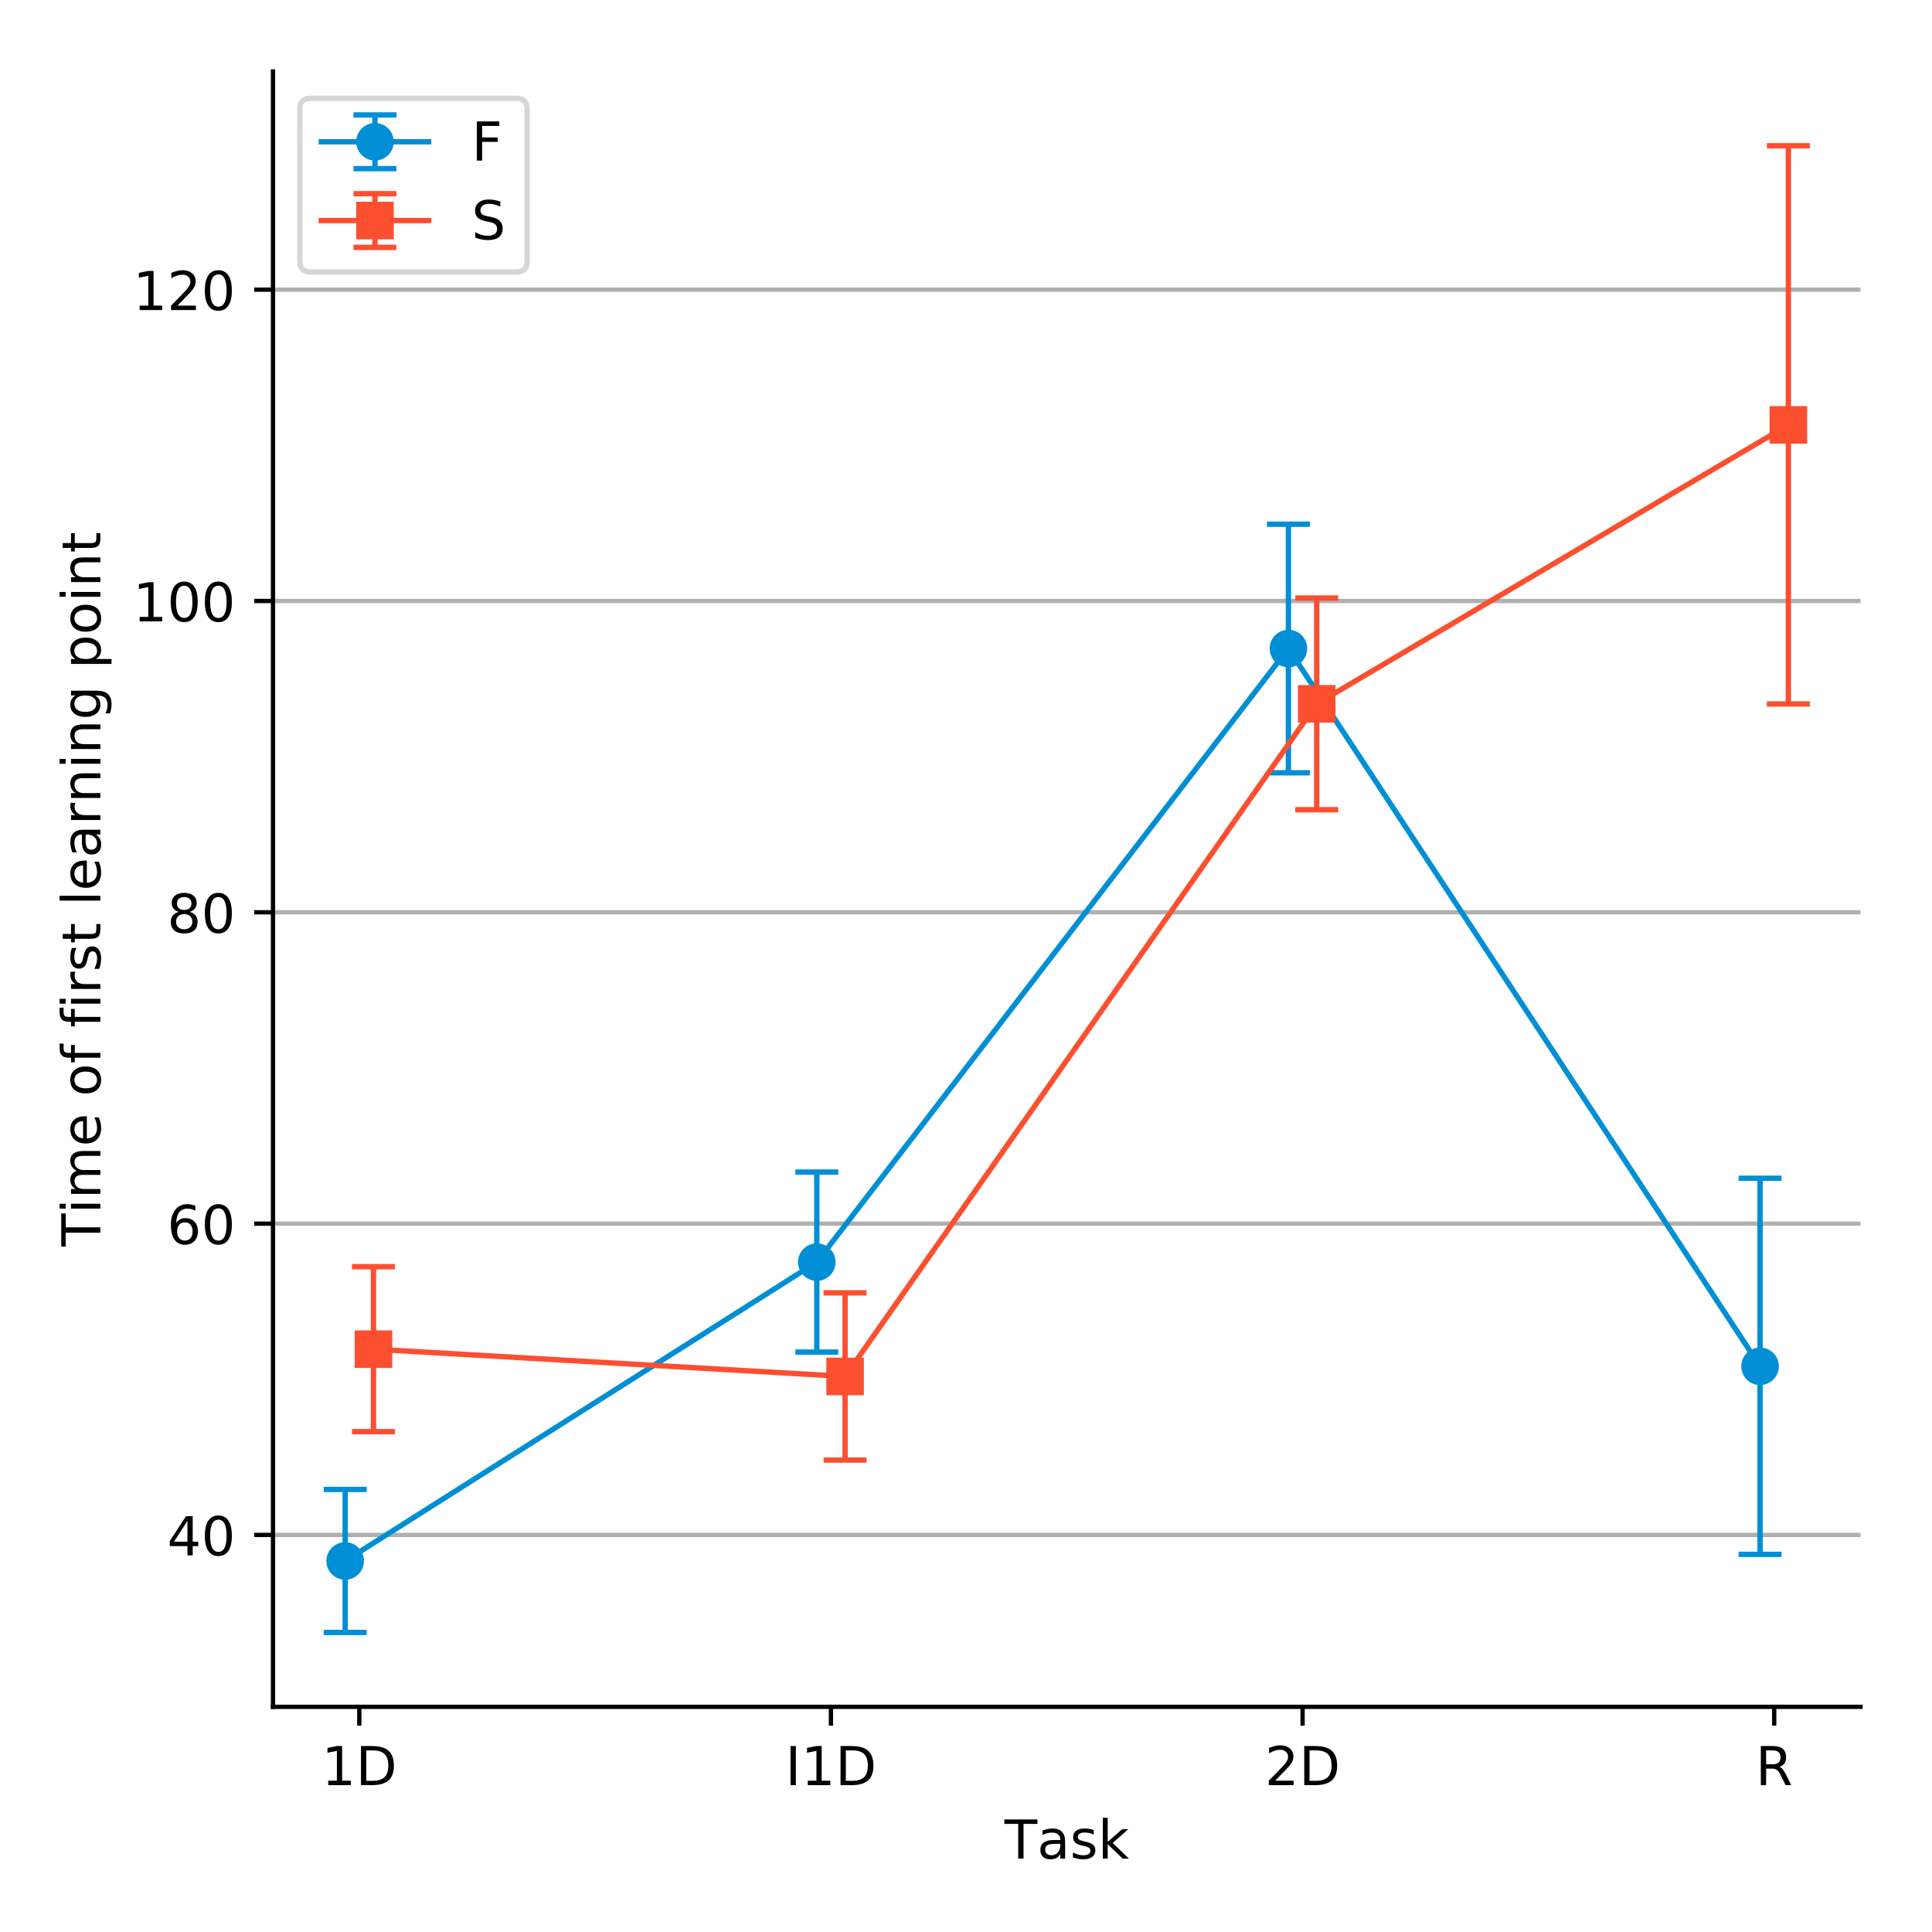
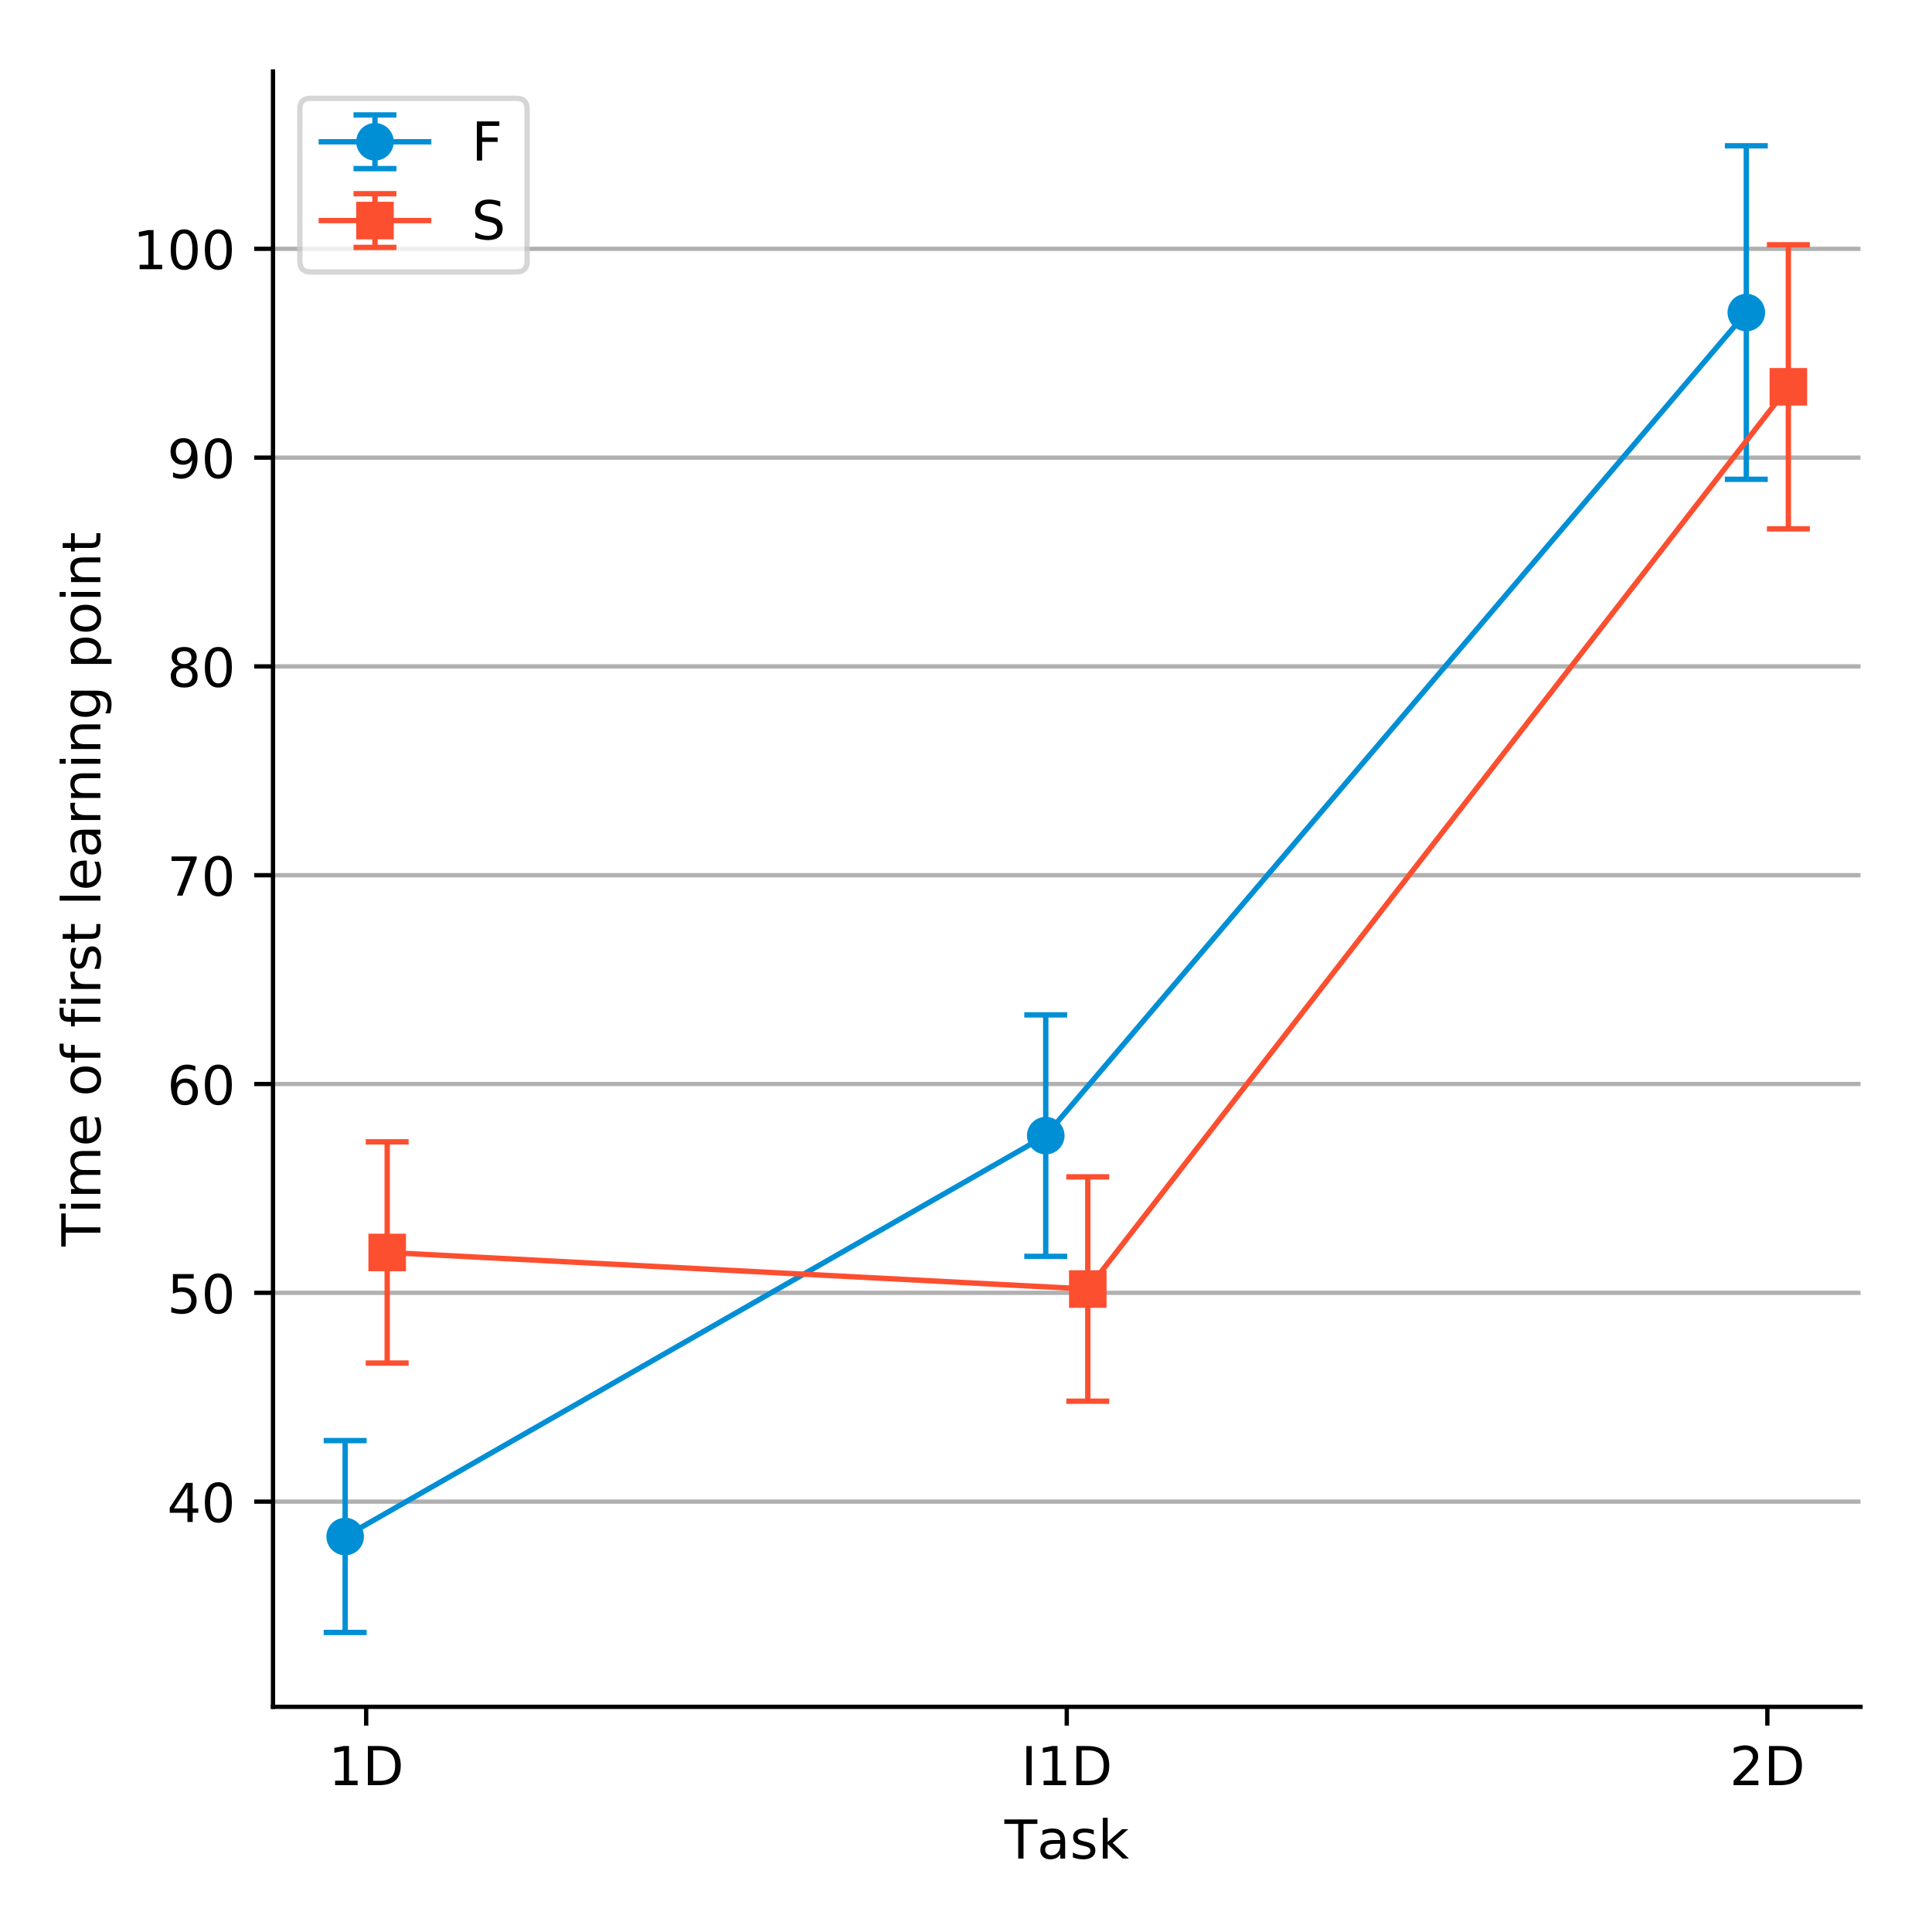
<svg xmlns="http://www.w3.org/2000/svg" xmlns:xlink="http://www.w3.org/1999/xlink" height="360pt" version="1.1" viewBox="0 0 360 360" width="360pt">
  <defs>
    <style type="text/css">
*{stroke-linecap:butt;stroke-linejoin:round;}
  </style>
  </defs>
  <g id="figure_1">
    <g id="patch_1">
      <path d="M 0 360 L 360 360 L 360 0 L 0 0 z " style="fill:#ffffff;" />
    </g>
    <g id="axes_1">
      <g id="patch_2">
        <path d="M 50.87 318.04 L 346.68 318.04 L 346.68 13.32 L 50.87 13.32 z " style="fill:#ffffff;" />
      </g>
      <g id="matplotlib.axis_1">
        <g id="xtick_1">
          <g id="line2d_1">
            <defs>
-               <path d="M 0 0 L 0 3.5 " id="mfc04df07aa" style="stroke:#000000;stroke-width:0.8;" />
-             </defs>
-             <g>
-               <use style="stroke:#000000;stroke-width:0.8;" x="66.952" xlink:href="#mfc04df07aa" y="318.04" />
+               <path d="M 0 0 L 0 3.5 " id="m81aabc9152" style="stroke:#000000;stroke-width:0.8;" />
+             </defs>
+             <g>
+               <use style="stroke:#000000;stroke-width:0.8;" x="68.232" xlink:href="#m81aabc9152" y="318.04" />
            </g>
          </g>
          <g id="text_1">
            <defs>
              <path d="M 12.406 8.297 L 28.516 8.297 L 28.516 63.922 L 10.984 60.406 L 10.984 69.391 L 28.422 72.906 L 38.281 72.906 L 38.281 8.297 L 54.391 8.297 L 54.391 0 L 12.406 0 z " id="DejaVuSans-31" />
              <path d="M 19.672 64.797 L 19.672 8.109 L 31.594 8.109 Q 46.688 8.109 53.688 14.938 Q 60.688 21.781 60.688 36.531 Q 60.688 51.172 53.688 57.984 Q 46.688 64.797 31.594 64.797 z M 9.812 72.906 L 30.078 72.906 Q 51.266 72.906 61.172 64.094 Q 71.094 55.281 71.094 36.531 Q 71.094 17.672 61.125 8.828 Q 51.172 0 30.078 0 L 9.812 0 z " id="DejaVuSans-44" />
            </defs>
-             <g transform="translate(59.92111 332.6384)scale(0.1 -0.1)">
+             <g transform="translate(61.20094 332.6384)scale(0.1 -0.1)">
              <use xlink:href="#DejaVuSans-31" />
              <use x="63.623" xlink:href="#DejaVuSans-44" />
            </g>
          </g>
        </g>
        <g id="xtick_2">
          <g id="line2d_2">
            <g>
-               <use style="stroke:#000000;stroke-width:0.8;" x="154.834" xlink:href="#mfc04df07aa" y="318.04" />
+               <use style="stroke:#000000;stroke-width:0.8;" x="198.775" xlink:href="#m81aabc9152" y="318.04" />
            </g>
          </g>
          <g id="text_2">
            <defs>
              <path d="M 9.812 72.906 L 19.672 72.906 L 19.672 0 L 9.812 0 z " id="DejaVuSans-49" />
            </defs>
-             <g transform="translate(146.3279 332.6384)scale(0.1 -0.1)">
+             <g transform="translate(190.2688 332.6384)scale(0.1 -0.1)">
              <use xlink:href="#DejaVuSans-49" />
              <use x="29.492" xlink:href="#DejaVuSans-31" />
              <use x="93.115" xlink:href="#DejaVuSans-44" />
            </g>
          </g>
        </g>
        <g id="xtick_3">
          <g id="line2d_3">
            <g>
-               <use style="stroke:#000000;stroke-width:0.8;" x="242.716" xlink:href="#mfc04df07aa" y="318.04" />
+               <use style="stroke:#000000;stroke-width:0.8;" x="329.318" xlink:href="#m81aabc9152" y="318.04" />
            </g>
          </g>
          <g id="text_3">
            <defs>
              <path d="M 19.188 8.297 L 53.609 8.297 L 53.609 0 L 7.328 0 L 7.328 8.297 Q 12.938 14.109 22.625 23.891 Q 32.328 33.688 34.812 36.531 Q 39.547 41.844 41.422 45.531 Q 43.312 49.219 43.312 52.781 Q 43.312 58.594 39.234 62.25 Q 35.156 65.922 28.609 65.922 Q 23.969 65.922 18.812 64.312 Q 13.672 62.703 7.812 59.422 L 7.812 69.391 Q 13.766 71.781 18.938 73 Q 24.125 74.219 28.422 74.219 Q 39.75 74.219 46.484 68.547 Q 53.219 62.891 53.219 53.422 Q 53.219 48.922 51.531 44.891 Q 49.859 40.875 45.406 35.406 Q 44.188 33.984 37.641 27.219 Q 31.109 20.453 19.188 8.297 z " id="DejaVuSans-32" />
            </defs>
-             <g transform="translate(235.6846 332.6384)scale(0.1 -0.1)">
+             <g transform="translate(322.2866 332.6384)scale(0.1 -0.1)">
              <use xlink:href="#DejaVuSans-32" />
              <use x="63.623" xlink:href="#DejaVuSans-44" />
            </g>
          </g>
        </g>
-         <g id="xtick_4">
-           <g id="line2d_4">
-             <g>
-               <use style="stroke:#000000;stroke-width:0.8;" x="330.598" xlink:href="#mfc04df07aa" y="318.04" />
-             </g>
-           </g>
-           <g id="text_4">
-             <defs>
-               <path d="M 44.391 34.188 Q 47.562 33.109 50.562 29.594 Q 53.562 26.078 56.594 19.922 L 66.609 0 L 56 0 L 46.688 18.703 Q 43.062 26.031 39.672 28.422 Q 36.281 30.812 30.422 30.812 L 19.672 30.812 L 19.672 0 L 9.812 0 L 9.812 72.906 L 32.078 72.906 Q 44.578 72.906 50.734 67.672 Q 56.891 62.453 56.891 51.906 Q 56.891 45.016 53.688 40.469 Q 50.484 35.938 44.391 34.188 z M 19.672 64.797 L 19.672 38.922 L 32.078 38.922 Q 39.203 38.922 42.844 42.219 Q 46.484 45.516 46.484 51.906 Q 46.484 58.297 42.844 61.547 Q 39.203 64.797 32.078 64.797 z " id="DejaVuSans-52" />
-             </defs>
-             <g transform="translate(327.1234 332.6384)scale(0.1 -0.1)">
-               <use xlink:href="#DejaVuSans-52" />
-             </g>
-           </g>
-         </g>
-         <g id="text_5">
+         <g id="text_4">
          <defs>
            <path d="M -0.297 72.906 L 61.375 72.906 L 61.375 64.594 L 35.5 64.594 L 35.5 0 L 25.594 0 L 25.594 64.594 L -0.297 64.594 z " id="DejaVuSans-54" />
            <path d="M 34.281 27.484 Q 23.391 27.484 19.188 25 Q 14.984 22.516 14.984 16.5 Q 14.984 11.719 18.141 8.906 Q 21.297 6.109 26.703 6.109 Q 34.188 6.109 38.703 11.406 Q 43.219 16.703 43.219 25.484 L 43.219 27.484 z M 52.203 31.203 L 52.203 0 L 43.219 0 L 43.219 8.297 Q 40.141 3.328 35.547 0.953 Q 30.953 -1.422 24.312 -1.422 Q 15.922 -1.422 10.953 3.297 Q 6 8.016 6 15.922 Q 6 25.141 12.172 29.828 Q 18.359 34.516 30.609 34.516 L 43.219 34.516 L 43.219 35.406 Q 43.219 41.609 39.141 45 Q 35.062 48.391 27.688 48.391 Q 23 48.391 18.547 47.266 Q 14.109 46.141 10.016 43.891 L 10.016 52.203 Q 14.938 54.109 19.578 55.047 Q 24.219 56 28.609 56 Q 40.484 56 46.344 49.844 Q 52.203 43.703 52.203 31.203 z " id="DejaVuSans-61" />
            <path d="M 44.281 53.078 L 44.281 44.578 Q 40.484 46.531 36.375 47.5 Q 32.281 48.484 27.875 48.484 Q 21.188 48.484 17.844 46.438 Q 14.5 44.391 14.5 40.281 Q 14.5 37.156 16.891 35.375 Q 19.281 33.594 26.516 31.984 L 29.594 31.297 Q 39.156 29.25 43.188 25.516 Q 47.219 21.781 47.219 15.094 Q 47.219 7.469 41.188 3.016 Q 35.156 -1.422 24.609 -1.422 Q 20.219 -1.422 15.453 -0.562 Q 10.688 0.297 5.422 2 L 5.422 11.281 Q 10.406 8.688 15.234 7.391 Q 20.062 6.109 24.812 6.109 Q 31.156 6.109 34.562 8.281 Q 37.984 10.453 37.984 14.406 Q 37.984 18.062 35.516 20.016 Q 33.062 21.969 24.703 23.781 L 21.578 24.516 Q 13.234 26.266 9.516 29.906 Q 5.812 33.547 5.812 39.891 Q 5.812 47.609 11.281 51.797 Q 16.75 56 26.812 56 Q 31.781 56 36.172 55.266 Q 40.578 54.547 44.281 53.078 z " id="DejaVuSans-73" />
            <path d="M 9.078 75.984 L 18.109 75.984 L 18.109 31.109 L 44.922 54.688 L 56.391 54.688 L 27.391 29.109 L 57.625 0 L 45.906 0 L 18.109 26.703 L 18.109 0 L 9.078 0 z " id="DejaVuSans-6b" />
          </defs>
          <g transform="translate(187.1695 346.3166)scale(0.1 -0.1)">
            <use xlink:href="#DejaVuSans-54" />
            <use x="60.834" xlink:href="#DejaVuSans-61" />
            <use x="122.113" xlink:href="#DejaVuSans-73" />
            <use x="174.213" xlink:href="#DejaVuSans-6b" />
          </g>
        </g>
      </g>
      <g id="matplotlib.axis_2">
        <g id="ytick_1">
+           <g id="line2d_4">
+             <path clip-path="url(#p0a5daf8477)" d="M 50.87 279.807 L 346.68 279.807 " style="fill:none;stroke:#b0b0b0;stroke-linecap:square;stroke-width:0.8;" />
+           </g>
          <g id="line2d_5">
-             <path clip-path="url(#pa36bf25517)" d="M 50.87 286.013 L 346.68 286.013 " style="fill:none;stroke:#b0b0b0;stroke-linecap:square;stroke-width:0.8;" />
-           </g>
-           <g id="line2d_6">
-             <defs>
-               <path d="M 0 0 L -3.5 0 " id="ma6c9dd1ab6" style="stroke:#000000;stroke-width:0.8;" />
-             </defs>
-             <g>
-               <use style="stroke:#000000;stroke-width:0.8;" x="50.87" xlink:href="#ma6c9dd1ab6" y="286.013" />
-             </g>
-           </g>
-           <g id="text_6">
+             <defs>
+               <path d="M 0 0 L -3.5 0 " id="m0cb5bf876e" style="stroke:#000000;stroke-width:0.8;" />
+             </defs>
+             <g>
+               <use style="stroke:#000000;stroke-width:0.8;" x="50.87" xlink:href="#m0cb5bf876e" y="279.807" />
+             </g>
+           </g>
+           <g id="text_5">
            <defs>
              <path d="M 37.797 64.312 L 12.891 25.391 L 37.797 25.391 z M 35.203 72.906 L 47.609 72.906 L 47.609 25.391 L 58.016 25.391 L 58.016 17.188 L 47.609 17.188 L 47.609 0 L 37.797 0 L 37.797 17.188 L 4.891 17.188 L 4.891 26.703 z " id="DejaVuSans-34" />
              <path d="M 31.781 66.406 Q 24.172 66.406 20.328 58.906 Q 16.5 51.422 16.5 36.375 Q 16.5 21.391 20.328 13.891 Q 24.172 6.391 31.781 6.391 Q 39.453 6.391 43.281 13.891 Q 47.125 21.391 47.125 36.375 Q 47.125 51.422 43.281 58.906 Q 39.453 66.406 31.781 66.406 z M 31.781 74.219 Q 44.047 74.219 50.516 64.516 Q 56.984 54.828 56.984 36.375 Q 56.984 17.969 50.516 8.266 Q 44.047 -1.422 31.781 -1.422 Q 19.531 -1.422 13.062 8.266 Q 6.594 17.969 6.594 36.375 Q 6.594 54.828 13.062 64.516 Q 19.531 74.219 31.781 74.219 z " id="DejaVuSans-30" />
            </defs>
-             <g transform="translate(31.145 289.8118)scale(0.1 -0.1)">
+             <g transform="translate(31.145 283.6058)scale(0.1 -0.1)">
              <use xlink:href="#DejaVuSans-34" />
              <use x="63.623" xlink:href="#DejaVuSans-30" />
            </g>
          </g>
        </g>
        <g id="ytick_2">
+           <g id="line2d_6">
+             <path clip-path="url(#p0a5daf8477)" d="M 50.87 240.899 L 346.68 240.899 " style="fill:none;stroke:#b0b0b0;stroke-linecap:square;stroke-width:0.8;" />
+           </g>
          <g id="line2d_7">
-             <path clip-path="url(#pa36bf25517)" d="M 50.87 228.003 L 346.68 228.003 " style="fill:none;stroke:#b0b0b0;stroke-linecap:square;stroke-width:0.8;" />
-           </g>
+             <g>
+               <use style="stroke:#000000;stroke-width:0.8;" x="50.87" xlink:href="#m0cb5bf876e" y="240.899" />
+             </g>
+           </g>
+           <g id="text_6">
+             <defs>
+               <path d="M 10.797 72.906 L 49.516 72.906 L 49.516 64.594 L 19.828 64.594 L 19.828 46.734 Q 21.969 47.469 24.109 47.828 Q 26.266 48.188 28.422 48.188 Q 40.625 48.188 47.75 41.5 Q 54.891 34.812 54.891 23.391 Q 54.891 11.625 47.562 5.094 Q 40.234 -1.422 26.906 -1.422 Q 22.312 -1.422 17.547 -0.641 Q 12.797 0.141 7.719 1.703 L 7.719 11.625 Q 12.109 9.234 16.797 8.062 Q 21.484 6.891 26.703 6.891 Q 35.156 6.891 40.078 11.328 Q 45.016 15.766 45.016 23.391 Q 45.016 31 40.078 35.438 Q 35.156 39.891 26.703 39.891 Q 22.75 39.891 18.812 39.016 Q 14.891 38.141 10.797 36.281 z " id="DejaVuSans-35" />
+             </defs>
+             <g transform="translate(31.145 244.6982)scale(0.1 -0.1)">
+               <use xlink:href="#DejaVuSans-35" />
+               <use x="63.623" xlink:href="#DejaVuSans-30" />
+             </g>
+           </g>
+         </g>
+         <g id="ytick_3">
          <g id="line2d_8">
-             <g>
-               <use style="stroke:#000000;stroke-width:0.8;" x="50.87" xlink:href="#ma6c9dd1ab6" y="228.003" />
+             <path clip-path="url(#p0a5daf8477)" d="M 50.87 201.991 L 346.68 201.991 " style="fill:none;stroke:#b0b0b0;stroke-linecap:square;stroke-width:0.8;" />
+           </g>
+           <g id="line2d_9">
+             <g>
+               <use style="stroke:#000000;stroke-width:0.8;" x="50.87" xlink:href="#m0cb5bf876e" y="201.991" />
            </g>
          </g>
          <g id="text_7">
            <defs>
              <path d="M 33.016 40.375 Q 26.375 40.375 22.484 35.828 Q 18.609 31.297 18.609 23.391 Q 18.609 15.531 22.484 10.953 Q 26.375 6.391 33.016 6.391 Q 39.656 6.391 43.531 10.953 Q 47.406 15.531 47.406 23.391 Q 47.406 31.297 43.531 35.828 Q 39.656 40.375 33.016 40.375 z M 52.594 71.297 L 52.594 62.312 Q 48.875 64.062 45.094 64.984 Q 41.312 65.922 37.594 65.922 Q 27.828 65.922 22.672 59.328 Q 17.531 52.734 16.797 39.406 Q 19.672 43.656 24.016 45.922 Q 28.375 48.188 33.594 48.188 Q 44.578 48.188 50.953 41.516 Q 57.328 34.859 57.328 23.391 Q 57.328 12.156 50.688 5.359 Q 44.047 -1.422 33.016 -1.422 Q 20.359 -1.422 13.672 8.266 Q 6.984 17.969 6.984 36.375 Q 6.984 53.656 15.188 63.938 Q 23.391 74.219 37.203 74.219 Q 40.922 74.219 44.703 73.484 Q 48.484 72.75 52.594 71.297 z " id="DejaVuSans-36" />
            </defs>
-             <g transform="translate(31.145 231.8027)scale(0.1 -0.1)">
+             <g transform="translate(31.145 205.7906)scale(0.1 -0.1)">
              <use xlink:href="#DejaVuSans-36" />
              <use x="63.623" xlink:href="#DejaVuSans-30" />
            </g>
          </g>
        </g>
-         <g id="ytick_3">
-           <g id="line2d_9">
-             <path clip-path="url(#pa36bf25517)" d="M 50.87 169.994 L 346.68 169.994 " style="fill:none;stroke:#b0b0b0;stroke-linecap:square;stroke-width:0.8;" />
-           </g>
+         <g id="ytick_4">
          <g id="line2d_10">
-             <g>
-               <use style="stroke:#000000;stroke-width:0.8;" x="50.87" xlink:href="#ma6c9dd1ab6" y="169.994" />
+             <path clip-path="url(#p0a5daf8477)" d="M 50.87 163.084 L 346.68 163.084 " style="fill:none;stroke:#b0b0b0;stroke-linecap:square;stroke-width:0.8;" />
+           </g>
+           <g id="line2d_11">
+             <g>
+               <use style="stroke:#000000;stroke-width:0.8;" x="50.87" xlink:href="#m0cb5bf876e" y="163.084" />
            </g>
          </g>
          <g id="text_8">
            <defs>
+               <path d="M 8.203 72.906 L 55.078 72.906 L 55.078 68.703 L 28.609 0 L 18.312 0 L 43.219 64.594 L 8.203 64.594 z " id="DejaVuSans-37" />
+             </defs>
+             <g transform="translate(31.145 166.883)scale(0.1 -0.1)">
+               <use xlink:href="#DejaVuSans-37" />
+               <use x="63.623" xlink:href="#DejaVuSans-30" />
+             </g>
+           </g>
+         </g>
+         <g id="ytick_5">
+           <g id="line2d_12">
+             <path clip-path="url(#p0a5daf8477)" d="M 50.87 124.176 L 346.68 124.176 " style="fill:none;stroke:#b0b0b0;stroke-linecap:square;stroke-width:0.8;" />
+           </g>
+           <g id="line2d_13">
+             <g>
+               <use style="stroke:#000000;stroke-width:0.8;" x="50.87" xlink:href="#m0cb5bf876e" y="124.176" />
+             </g>
+           </g>
+           <g id="text_9">
+             <defs>
              <path d="M 31.781 34.625 Q 24.75 34.625 20.719 30.859 Q 16.703 27.094 16.703 20.516 Q 16.703 13.922 20.719 10.156 Q 24.75 6.391 31.781 6.391 Q 38.812 6.391 42.859 10.172 Q 46.922 13.969 46.922 20.516 Q 46.922 27.094 42.891 30.859 Q 38.875 34.625 31.781 34.625 z M 21.922 38.812 Q 15.578 40.375 12.031 44.719 Q 8.5 49.078 8.5 55.328 Q 8.5 64.062 14.719 69.141 Q 20.953 74.219 31.781 74.219 Q 42.672 74.219 48.875 69.141 Q 55.078 64.062 55.078 55.328 Q 55.078 49.078 51.531 44.719 Q 48 40.375 41.703 38.812 Q 48.828 37.156 52.797 32.312 Q 56.781 27.484 56.781 20.516 Q 56.781 9.906 50.312 4.234 Q 43.844 -1.422 31.781 -1.422 Q 19.734 -1.422 13.25 4.234 Q 6.781 9.906 6.781 20.516 Q 6.781 27.484 10.781 32.312 Q 14.797 37.156 21.922 38.812 z M 18.312 54.391 Q 18.312 48.734 21.844 45.562 Q 25.391 42.391 31.781 42.391 Q 38.141 42.391 41.719 45.562 Q 45.312 48.734 45.312 54.391 Q 45.312 60.062 41.719 63.234 Q 38.141 66.406 31.781 66.406 Q 25.391 66.406 21.844 63.234 Q 18.312 60.062 18.312 54.391 z " id="DejaVuSans-38" />
            </defs>
-             <g transform="translate(31.145 173.7936)scale(0.1 -0.1)">
+             <g transform="translate(31.145 127.9754)scale(0.1 -0.1)">
              <use xlink:href="#DejaVuSans-38" />
              <use x="63.623" xlink:href="#DejaVuSans-30" />
            </g>
          </g>
        </g>
-         <g id="ytick_4">
-           <g id="line2d_11">
-             <path clip-path="url(#pa36bf25517)" d="M 50.87 111.985 L 346.68 111.985 " style="fill:none;stroke:#b0b0b0;stroke-linecap:square;stroke-width:0.8;" />
-           </g>
-           <g id="line2d_12">
-             <g>
-               <use style="stroke:#000000;stroke-width:0.8;" x="50.87" xlink:href="#ma6c9dd1ab6" y="111.985" />
-             </g>
-           </g>
-           <g id="text_9">
-             <g transform="translate(24.7825 115.7844)scale(0.1 -0.1)">
+         <g id="ytick_6">
+           <g id="line2d_14">
+             <path clip-path="url(#p0a5daf8477)" d="M 50.87 85.269 L 346.68 85.269 " style="fill:none;stroke:#b0b0b0;stroke-linecap:square;stroke-width:0.8;" />
+           </g>
+           <g id="line2d_15">
+             <g>
+               <use style="stroke:#000000;stroke-width:0.8;" x="50.87" xlink:href="#m0cb5bf876e" y="85.269" />
+             </g>
+           </g>
+           <g id="text_10">
+             <defs>
+               <path d="M 10.984 1.516 L 10.984 10.5 Q 14.703 8.734 18.5 7.812 Q 22.312 6.891 25.984 6.891 Q 35.75 6.891 40.891 13.453 Q 46.047 20.016 46.781 33.406 Q 43.953 29.203 39.594 26.953 Q 35.25 24.703 29.984 24.703 Q 19.047 24.703 12.672 31.312 Q 6.297 37.938 6.297 49.422 Q 6.297 60.641 12.938 67.422 Q 19.578 74.219 30.609 74.219 Q 43.266 74.219 49.922 64.516 Q 56.594 54.828 56.594 36.375 Q 56.594 19.141 48.406 8.859 Q 40.234 -1.422 26.422 -1.422 Q 22.703 -1.422 18.891 -0.688 Q 15.094 0.047 10.984 1.516 z M 30.609 32.422 Q 37.25 32.422 41.125 36.953 Q 45.016 41.5 45.016 49.422 Q 45.016 57.281 41.125 61.844 Q 37.25 66.406 30.609 66.406 Q 23.969 66.406 20.094 61.844 Q 16.219 57.281 16.219 49.422 Q 16.219 41.5 20.094 36.953 Q 23.969 32.422 30.609 32.422 z " id="DejaVuSans-39" />
+             </defs>
+             <g transform="translate(31.145 89.0678)scale(0.1 -0.1)">
+               <use xlink:href="#DejaVuSans-39" />
+               <use x="63.623" xlink:href="#DejaVuSans-30" />
+             </g>
+           </g>
+         </g>
+         <g id="ytick_7">
+           <g id="line2d_16">
+             <path clip-path="url(#p0a5daf8477)" d="M 50.87 46.361 L 346.68 46.361 " style="fill:none;stroke:#b0b0b0;stroke-linecap:square;stroke-width:0.8;" />
+           </g>
+           <g id="line2d_17">
+             <g>
+               <use style="stroke:#000000;stroke-width:0.8;" x="50.87" xlink:href="#m0cb5bf876e" y="46.361" />
+             </g>
+           </g>
+           <g id="text_11">
+             <g transform="translate(24.7825 50.16019)scale(0.1 -0.1)">
              <use xlink:href="#DejaVuSans-31" />
              <use x="63.623" xlink:href="#DejaVuSans-30" />
              <use x="127.246" xlink:href="#DejaVuSans-30" />
            </g>
          </g>
        </g>
-         <g id="ytick_5">
-           <g id="line2d_13">
-             <path clip-path="url(#pa36bf25517)" d="M 50.87 53.976 L 346.68 53.976 " style="fill:none;stroke:#b0b0b0;stroke-linecap:square;stroke-width:0.8;" />
-           </g>
-           <g id="line2d_14">
-             <g>
-               <use style="stroke:#000000;stroke-width:0.8;" x="50.87" xlink:href="#ma6c9dd1ab6" y="53.976" />
-             </g>
-           </g>
-           <g id="text_10">
-             <g transform="translate(24.7825 57.77526)scale(0.1 -0.1)">
-               <use xlink:href="#DejaVuSans-31" />
-               <use x="63.623" xlink:href="#DejaVuSans-32" />
-               <use x="127.246" xlink:href="#DejaVuSans-30" />
-             </g>
-           </g>
-         </g>
-         <g id="text_11">
+         <g id="text_12">
          <defs>
            <path d="M 9.422 54.688 L 18.406 54.688 L 18.406 0 L 9.422 0 z M 9.422 75.984 L 18.406 75.984 L 18.406 64.594 L 9.422 64.594 z " id="DejaVuSans-69" />
            <path d="M 52 44.188 Q 55.375 50.25 60.062 53.125 Q 64.75 56 71.094 56 Q 79.641 56 84.281 50.016 Q 88.922 44.047 88.922 33.016 L 88.922 0 L 79.891 0 L 79.891 32.719 Q 79.891 40.578 77.094 44.375 Q 74.312 48.188 68.609 48.188 Q 61.625 48.188 57.562 43.547 Q 53.516 38.922 53.516 30.906 L 53.516 0 L 44.484 0 L 44.484 32.719 Q 44.484 40.625 41.703 44.406 Q 38.922 48.188 33.109 48.188 Q 26.219 48.188 22.156 43.531 Q 18.109 38.875 18.109 30.906 L 18.109 0 L 9.078 0 L 9.078 54.688 L 18.109 54.688 L 18.109 46.188 Q 21.188 51.219 25.484 53.609 Q 29.781 56 35.688 56 Q 41.656 56 45.828 52.969 Q 50 49.953 52 44.188 z " id="DejaVuSans-6d" />
            <path d="M 56.203 29.594 L 56.203 25.203 L 14.891 25.203 Q 15.484 15.922 20.484 11.062 Q 25.484 6.203 34.422 6.203 Q 39.594 6.203 44.453 7.469 Q 49.312 8.734 54.109 11.281 L 54.109 2.781 Q 49.266 0.734 44.188 -0.344 Q 39.109 -1.422 33.891 -1.422 Q 20.797 -1.422 13.156 6.188 Q 5.516 13.812 5.516 26.812 Q 5.516 40.234 12.766 48.109 Q 20.016 56 32.328 56 Q 43.359 56 49.781 48.891 Q 56.203 41.797 56.203 29.594 z M 47.219 32.234 Q 47.125 39.594 43.094 43.984 Q 39.062 48.391 32.422 48.391 Q 24.906 48.391 20.391 44.141 Q 15.875 39.891 15.188 32.172 z " id="DejaVuSans-65" />
            <path id="DejaVuSans-20" />
            <path d="M 30.609 48.391 Q 23.391 48.391 19.188 42.75 Q 14.984 37.109 14.984 27.297 Q 14.984 17.484 19.156 11.844 Q 23.344 6.203 30.609 6.203 Q 37.797 6.203 41.984 11.859 Q 46.188 17.531 46.188 27.297 Q 46.188 37.016 41.984 42.703 Q 37.797 48.391 30.609 48.391 z M 30.609 56 Q 42.328 56 49.016 48.375 Q 55.719 40.766 55.719 27.297 Q 55.719 13.875 49.016 6.219 Q 42.328 -1.422 30.609 -1.422 Q 18.844 -1.422 12.172 6.219 Q 5.516 13.875 5.516 27.297 Q 5.516 40.766 12.172 48.375 Q 18.844 56 30.609 56 z " id="DejaVuSans-6f" />
            <path d="M 37.109 75.984 L 37.109 68.5 L 28.516 68.5 Q 23.688 68.5 21.797 66.547 Q 19.922 64.594 19.922 59.516 L 19.922 54.688 L 34.719 54.688 L 34.719 47.703 L 19.922 47.703 L 19.922 0 L 10.891 0 L 10.891 47.703 L 2.297 47.703 L 2.297 54.688 L 10.891 54.688 L 10.891 58.5 Q 10.891 67.625 15.141 71.797 Q 19.391 75.984 28.609 75.984 z " id="DejaVuSans-66" />
            <path d="M 41.109 46.297 Q 39.594 47.172 37.812 47.578 Q 36.031 48 33.891 48 Q 26.266 48 22.188 43.047 Q 18.109 38.094 18.109 28.812 L 18.109 0 L 9.078 0 L 9.078 54.688 L 18.109 54.688 L 18.109 46.188 Q 20.953 51.172 25.484 53.578 Q 30.031 56 36.531 56 Q 37.453 56 38.578 55.875 Q 39.703 55.766 41.062 55.516 z " id="DejaVuSans-72" />
            <path d="M 18.312 70.219 L 18.312 54.688 L 36.812 54.688 L 36.812 47.703 L 18.312 47.703 L 18.312 18.016 Q 18.312 11.328 20.141 9.422 Q 21.969 7.516 27.594 7.516 L 36.812 7.516 L 36.812 0 L 27.594 0 Q 17.188 0 13.234 3.875 Q 9.281 7.766 9.281 18.016 L 9.281 47.703 L 2.688 47.703 L 2.688 54.688 L 9.281 54.688 L 9.281 70.219 z " id="DejaVuSans-74" />
            <path d="M 9.422 75.984 L 18.406 75.984 L 18.406 0 L 9.422 0 z " id="DejaVuSans-6c" />
            <path d="M 54.891 33.016 L 54.891 0 L 45.906 0 L 45.906 32.719 Q 45.906 40.484 42.875 44.328 Q 39.844 48.188 33.797 48.188 Q 26.516 48.188 22.312 43.547 Q 18.109 38.922 18.109 30.906 L 18.109 0 L 9.078 0 L 9.078 54.688 L 18.109 54.688 L 18.109 46.188 Q 21.344 51.125 25.703 53.562 Q 30.078 56 35.797 56 Q 45.219 56 50.047 50.172 Q 54.891 44.344 54.891 33.016 z " id="DejaVuSans-6e" />
            <path d="M 45.406 27.984 Q 45.406 37.75 41.375 43.109 Q 37.359 48.484 30.078 48.484 Q 22.859 48.484 18.828 43.109 Q 14.797 37.75 14.797 27.984 Q 14.797 18.266 18.828 12.891 Q 22.859 7.516 30.078 7.516 Q 37.359 7.516 41.375 12.891 Q 45.406 18.266 45.406 27.984 z M 54.391 6.781 Q 54.391 -7.172 48.188 -13.984 Q 42 -20.797 29.203 -20.797 Q 24.469 -20.797 20.266 -20.094 Q 16.062 -19.391 12.109 -17.922 L 12.109 -9.188 Q 16.062 -11.328 19.922 -12.344 Q 23.781 -13.375 27.781 -13.375 Q 36.625 -13.375 41.016 -8.766 Q 45.406 -4.156 45.406 5.172 L 45.406 9.625 Q 42.625 4.781 38.281 2.391 Q 33.938 0 27.875 0 Q 17.828 0 11.672 7.656 Q 5.516 15.328 5.516 27.984 Q 5.516 40.672 11.672 48.328 Q 17.828 56 27.875 56 Q 33.938 56 38.281 53.609 Q 42.625 51.219 45.406 46.391 L 45.406 54.688 L 54.391 54.688 z " id="DejaVuSans-67" />
            <path d="M 18.109 8.203 L 18.109 -20.797 L 9.078 -20.797 L 9.078 54.688 L 18.109 54.688 L 18.109 46.391 Q 20.953 51.266 25.266 53.625 Q 29.594 56 35.594 56 Q 45.562 56 51.781 48.094 Q 58.016 40.188 58.016 27.297 Q 58.016 14.406 51.781 6.484 Q 45.562 -1.422 35.594 -1.422 Q 29.594 -1.422 25.266 0.953 Q 20.953 3.328 18.109 8.203 z M 48.688 27.297 Q 48.688 37.203 44.609 42.844 Q 40.531 48.484 33.406 48.484 Q 26.266 48.484 22.188 42.844 Q 18.109 37.203 18.109 27.297 Q 18.109 17.391 22.188 11.75 Q 26.266 6.109 33.406 6.109 Q 40.531 6.109 44.609 11.75 Q 48.688 17.391 48.688 27.297 z " id="DejaVuSans-70" />
          </defs>
          <g transform="translate(18.70281 232.2495)rotate(-90)scale(0.1 -0.1)">
            <use xlink:href="#DejaVuSans-54" />
            <use x="61.037" xlink:href="#DejaVuSans-69" />
            <use x="88.82" xlink:href="#DejaVuSans-6d" />
            <use x="186.232" xlink:href="#DejaVuSans-65" />
            <use x="247.756" xlink:href="#DejaVuSans-20" />
            <use x="279.543" xlink:href="#DejaVuSans-6f" />
            <use x="340.725" xlink:href="#DejaVuSans-66" />
            <use x="375.93" xlink:href="#DejaVuSans-20" />
            <use x="407.717" xlink:href="#DejaVuSans-66" />
            <use x="442.922" xlink:href="#DejaVuSans-69" />
            <use x="470.705" xlink:href="#DejaVuSans-72" />
            <use x="511.818" xlink:href="#DejaVuSans-73" />
            <use x="563.918" xlink:href="#DejaVuSans-74" />
            <use x="603.127" xlink:href="#DejaVuSans-20" />
            <use x="634.914" xlink:href="#DejaVuSans-6c" />
            <use x="662.697" xlink:href="#DejaVuSans-65" />
            <use x="724.221" xlink:href="#DejaVuSans-61" />
            <use x="785.5" xlink:href="#DejaVuSans-72" />
            <use x="826.598" xlink:href="#DejaVuSans-6e" />
            <use x="889.977" xlink:href="#DejaVuSans-69" />
            <use x="917.76" xlink:href="#DejaVuSans-6e" />
            <use x="981.139" xlink:href="#DejaVuSans-67" />
            <use x="1044.615" xlink:href="#DejaVuSans-20" />
            <use x="1076.402" xlink:href="#DejaVuSans-70" />
            <use x="1139.879" xlink:href="#DejaVuSans-6f" />
            <use x="1201.061" xlink:href="#DejaVuSans-69" />
            <use x="1228.844" xlink:href="#DejaVuSans-6e" />
            <use x="1292.223" xlink:href="#DejaVuSans-74" />
          </g>
        </g>
      </g>
      <g id="patch_3">
        <path d="M 50.87 318.04 L 50.87 13.32 " style="fill:none;stroke:#000000;stroke-linecap:square;stroke-linejoin:miter;stroke-width:0.8;" />
      </g>
      <g id="patch_4">
        <path d="M 50.87 318.04 L 346.68 318.04 " style="fill:none;stroke:#000000;stroke-linecap:square;stroke-linejoin:miter;stroke-width:0.8;" />
      </g>
      <g id="LineCollection_1">
-         <path clip-path="url(#pa36bf25517)" d="M 64.316 304.189 L 64.316 277.533 " style="fill:none;stroke:#008fd5;" />
-         <path clip-path="url(#pa36bf25517)" d="M 152.198 251.946 L 152.198 218.399 " style="fill:none;stroke:#008fd5;" />
-         <path clip-path="url(#pa36bf25517)" d="M 240.079 144.003 L 240.079 97.68 " style="fill:none;stroke:#008fd5;" />
-         <path clip-path="url(#pa36bf25517)" d="M 327.961 289.633 L 327.961 219.549 " style="fill:none;stroke:#008fd5;" />
+         <path clip-path="url(#p0a5daf8477)" d="M 64.316 304.189 L 64.316 268.432 " style="fill:none;stroke:#008fd5;" />
+         <path clip-path="url(#p0a5daf8477)" d="M 194.859 234.108 L 194.859 189.108 " style="fill:none;stroke:#008fd5;" />
+         <path clip-path="url(#p0a5daf8477)" d="M 325.402 89.311 L 325.402 27.171 " style="fill:none;stroke:#008fd5;" />
      </g>
      <g id="LineCollection_2">
-         <path clip-path="url(#pa36bf25517)" d="M 69.589 266.766 L 69.589 236.035 " style="fill:none;stroke:#fc4f30;" />
-         <path clip-path="url(#pa36bf25517)" d="M 157.471 272.061 L 157.471 240.904 " style="fill:none;stroke:#fc4f30;" />
-         <path clip-path="url(#pa36bf25517)" d="M 245.352 150.884 L 245.352 111.425 " style="fill:none;stroke:#fc4f30;" />
-         <path clip-path="url(#pa36bf25517)" d="M 333.234 131.177 L 333.234 27.171 " style="fill:none;stroke:#fc4f30;" />
-       </g>
-       <g id="line2d_15">
+         <path clip-path="url(#p0a5daf8477)" d="M 72.148 253.988 L 72.148 212.766 " style="fill:none;stroke:#fc4f30;" />
+         <path clip-path="url(#p0a5daf8477)" d="M 202.691 261.092 L 202.691 219.297 " style="fill:none;stroke:#fc4f30;" />
+         <path clip-path="url(#p0a5daf8477)" d="M 333.234 98.542 L 333.234 45.609 " style="fill:none;stroke:#fc4f30;" />
+       </g>
+       <g id="line2d_18">
        <defs>
-           <path d="M 4 0 L -4 -0 " id="mbe4532ce52" style="stroke:#008fd5;" />
+           <path d="M 4 0 L -4 -0 " id="mf5386e5e4d" style="stroke:#008fd5;" />
        </defs>
-         <g clip-path="url(#pa36bf25517)">
-           <use style="fill:#008fd5;stroke:#008fd5;" x="64.316" xlink:href="#mbe4532ce52" y="304.189" />
-           <use style="fill:#008fd5;stroke:#008fd5;" x="152.198" xlink:href="#mbe4532ce52" y="251.946" />
-           <use style="fill:#008fd5;stroke:#008fd5;" x="240.079" xlink:href="#mbe4532ce52" y="144.003" />
-           <use style="fill:#008fd5;stroke:#008fd5;" x="327.961" xlink:href="#mbe4532ce52" y="289.633" />
-         </g>
-       </g>
-       <g id="line2d_16">
-         <g clip-path="url(#pa36bf25517)">
-           <use style="fill:#008fd5;stroke:#008fd5;" x="64.316" xlink:href="#mbe4532ce52" y="277.533" />
-           <use style="fill:#008fd5;stroke:#008fd5;" x="152.198" xlink:href="#mbe4532ce52" y="218.399" />
-           <use style="fill:#008fd5;stroke:#008fd5;" x="240.079" xlink:href="#mbe4532ce52" y="97.68" />
-           <use style="fill:#008fd5;stroke:#008fd5;" x="327.961" xlink:href="#mbe4532ce52" y="219.549" />
-         </g>
-       </g>
-       <g id="line2d_17">
+         <g clip-path="url(#p0a5daf8477)">
+           <use style="fill:#008fd5;stroke:#008fd5;" x="64.316" xlink:href="#mf5386e5e4d" y="304.189" />
+           <use style="fill:#008fd5;stroke:#008fd5;" x="194.859" xlink:href="#mf5386e5e4d" y="234.108" />
+           <use style="fill:#008fd5;stroke:#008fd5;" x="325.402" xlink:href="#mf5386e5e4d" y="89.311" />
+         </g>
+       </g>
+       <g id="line2d_19">
+         <g clip-path="url(#p0a5daf8477)">
+           <use style="fill:#008fd5;stroke:#008fd5;" x="64.316" xlink:href="#mf5386e5e4d" y="268.432" />
+           <use style="fill:#008fd5;stroke:#008fd5;" x="194.859" xlink:href="#mf5386e5e4d" y="189.108" />
+           <use style="fill:#008fd5;stroke:#008fd5;" x="325.402" xlink:href="#mf5386e5e4d" y="27.171" />
+         </g>
+       </g>
+       <g id="line2d_20">
        <defs>
-           <path d="M 4 0 L -4 -0 " id="m490a376a4d" style="stroke:#fc4f30;" />
+           <path d="M 4 0 L -4 -0 " id="m7641d52abd" style="stroke:#fc4f30;" />
        </defs>
-         <g clip-path="url(#pa36bf25517)">
-           <use style="fill:#fc4f30;stroke:#fc4f30;" x="69.589" xlink:href="#m490a376a4d" y="266.766" />
-           <use style="fill:#fc4f30;stroke:#fc4f30;" x="157.471" xlink:href="#m490a376a4d" y="272.061" />
-           <use style="fill:#fc4f30;stroke:#fc4f30;" x="245.352" xlink:href="#m490a376a4d" y="150.884" />
-           <use style="fill:#fc4f30;stroke:#fc4f30;" x="333.234" xlink:href="#m490a376a4d" y="131.177" />
-         </g>
-       </g>
-       <g id="line2d_18">
-         <g clip-path="url(#pa36bf25517)">
-           <use style="fill:#fc4f30;stroke:#fc4f30;" x="69.589" xlink:href="#m490a376a4d" y="236.035" />
-           <use style="fill:#fc4f30;stroke:#fc4f30;" x="157.471" xlink:href="#m490a376a4d" y="240.904" />
-           <use style="fill:#fc4f30;stroke:#fc4f30;" x="245.352" xlink:href="#m490a376a4d" y="111.425" />
-           <use style="fill:#fc4f30;stroke:#fc4f30;" x="333.234" xlink:href="#m490a376a4d" y="27.171" />
-         </g>
-       </g>
-       <g id="line2d_19">
-         <path clip-path="url(#pa36bf25517)" d="M 64.316 290.861 L 152.198 235.173 L 240.079 120.841 L 327.961 254.591 " style="fill:none;stroke:#008fd5;stroke-linecap:square;" />
+         <g clip-path="url(#p0a5daf8477)">
+           <use style="fill:#fc4f30;stroke:#fc4f30;" x="72.148" xlink:href="#m7641d52abd" y="253.988" />
+           <use style="fill:#fc4f30;stroke:#fc4f30;" x="202.691" xlink:href="#m7641d52abd" y="261.092" />
+           <use style="fill:#fc4f30;stroke:#fc4f30;" x="333.234" xlink:href="#m7641d52abd" y="98.542" />
+         </g>
+       </g>
+       <g id="line2d_21">
+         <g clip-path="url(#p0a5daf8477)">
+           <use style="fill:#fc4f30;stroke:#fc4f30;" x="72.148" xlink:href="#m7641d52abd" y="212.766" />
+           <use style="fill:#fc4f30;stroke:#fc4f30;" x="202.691" xlink:href="#m7641d52abd" y="219.297" />
+           <use style="fill:#fc4f30;stroke:#fc4f30;" x="333.234" xlink:href="#m7641d52abd" y="45.609" />
+         </g>
+       </g>
+       <g id="line2d_22">
+         <path clip-path="url(#p0a5daf8477)" d="M 64.316 286.311 L 194.859 211.608 L 325.402 58.241 " style="fill:none;stroke:#008fd5;stroke-linecap:square;" />
        <defs>
-           <path d="M 0 3 C 0.796 3 1.559 2.684 2.121 2.121 C 2.684 1.559 3 0.796 3 0 C 3 -0.796 2.684 -1.559 2.121 -2.121 C 1.559 -2.684 0.796 -3 0 -3 C -0.796 -3 -1.559 -2.684 -2.121 -2.121 C -2.684 -1.559 -3 -0.796 -3 0 C -3 0.796 -2.684 1.559 -2.121 2.121 C -1.559 2.684 -0.796 3 0 3 z " id="m648b3565bb" style="stroke:#008fd5;" />
+           <path d="M 0 3 C 0.796 3 1.559 2.684 2.121 2.121 C 2.684 1.559 3 0.796 3 0 C 3 -0.796 2.684 -1.559 2.121 -2.121 C 1.559 -2.684 0.796 -3 0 -3 C -0.796 -3 -1.559 -2.684 -2.121 -2.121 C -2.684 -1.559 -3 -0.796 -3 0 C -3 0.796 -2.684 1.559 -2.121 2.121 C -1.559 2.684 -0.796 3 0 3 z " id="m4222601bf4" style="stroke:#008fd5;" />
        </defs>
-         <g clip-path="url(#pa36bf25517)">
-           <use style="fill:#008fd5;stroke:#008fd5;" x="64.316" xlink:href="#m648b3565bb" y="290.861" />
-           <use style="fill:#008fd5;stroke:#008fd5;" x="152.198" xlink:href="#m648b3565bb" y="235.173" />
-           <use style="fill:#008fd5;stroke:#008fd5;" x="240.079" xlink:href="#m648b3565bb" y="120.841" />
-           <use style="fill:#008fd5;stroke:#008fd5;" x="327.961" xlink:href="#m648b3565bb" y="254.591" />
-         </g>
-       </g>
-       <g id="line2d_20">
-         <path clip-path="url(#pa36bf25517)" d="M 69.589 251.4 L 157.471 256.483 L 245.352 131.155 L 333.234 79.174 " style="fill:none;stroke:#fc4f30;stroke-linecap:square;" />
+         <g clip-path="url(#p0a5daf8477)">
+           <use style="fill:#008fd5;stroke:#008fd5;" x="64.316" xlink:href="#m4222601bf4" y="286.311" />
+           <use style="fill:#008fd5;stroke:#008fd5;" x="194.859" xlink:href="#m4222601bf4" y="211.608" />
+           <use style="fill:#008fd5;stroke:#008fd5;" x="325.402" xlink:href="#m4222601bf4" y="58.241" />
+         </g>
+       </g>
+       <g id="line2d_23">
+         <path clip-path="url(#p0a5daf8477)" d="M 72.148 233.377 L 202.691 240.194 L 333.234 72.075 " style="fill:none;stroke:#fc4f30;stroke-linecap:square;" />
        <defs>
-           <path d="M -3 3 L 3 3 L 3 -3 L -3 -3 z " id="m9c1bd3696c" style="stroke:#fc4f30;stroke-linejoin:miter;" />
+           <path d="M -3 3 L 3 3 L 3 -3 L -3 -3 z " id="m7c29669554" style="stroke:#fc4f30;stroke-linejoin:miter;" />
        </defs>
-         <g clip-path="url(#pa36bf25517)">
-           <use style="fill:#fc4f30;stroke:#fc4f30;stroke-linejoin:miter;" x="69.589" xlink:href="#m9c1bd3696c" y="251.4" />
-           <use style="fill:#fc4f30;stroke:#fc4f30;stroke-linejoin:miter;" x="157.471" xlink:href="#m9c1bd3696c" y="256.483" />
-           <use style="fill:#fc4f30;stroke:#fc4f30;stroke-linejoin:miter;" x="245.352" xlink:href="#m9c1bd3696c" y="131.155" />
-           <use style="fill:#fc4f30;stroke:#fc4f30;stroke-linejoin:miter;" x="333.234" xlink:href="#m9c1bd3696c" y="79.174" />
+         <g clip-path="url(#p0a5daf8477)">
+           <use style="fill:#fc4f30;stroke:#fc4f30;stroke-linejoin:miter;" x="72.148" xlink:href="#m7c29669554" y="233.377" />
+           <use style="fill:#fc4f30;stroke:#fc4f30;stroke-linejoin:miter;" x="202.691" xlink:href="#m7c29669554" y="240.194" />
+           <use style="fill:#fc4f30;stroke:#fc4f30;stroke-linejoin:miter;" x="333.234" xlink:href="#m7c29669554" y="72.075" />
        </g>
      </g>
      <g id="legend_1">
        <g id="patch_5">
          <path d="M 57.87 50.676 L 96.218 50.676 Q 98.218 50.676 98.218 48.676 L 98.218 20.32 Q 98.218 18.32 96.218 18.32 L 57.87 18.32 Q 55.87 18.32 55.87 20.32 L 55.87 48.676 Q 55.87 50.676 57.87 50.676 z " style="fill:#ffffff;opacity:0.8;stroke:#cccccc;stroke-linejoin:miter;" />
        </g>
        <g id="LineCollection_3">
          <path d="M 69.87 31.418 L 69.87 21.418 " style="fill:none;stroke:#008fd5;" />
        </g>
-         <g id="line2d_21">
-           <g>
-             <use style="fill:#008fd5;stroke:#008fd5;" x="69.87" xlink:href="#mbe4532ce52" y="31.418" />
-           </g>
-         </g>
-         <g id="line2d_22">
-           <g>
-             <use style="fill:#008fd5;stroke:#008fd5;" x="69.87" xlink:href="#mbe4532ce52" y="21.418" />
-           </g>
-         </g>
-         <g id="line2d_23">
+         <g id="line2d_24">
+           <g>
+             <use style="fill:#008fd5;stroke:#008fd5;" x="69.87" xlink:href="#mf5386e5e4d" y="31.418" />
+           </g>
+         </g>
+         <g id="line2d_25">
+           <g>
+             <use style="fill:#008fd5;stroke:#008fd5;" x="69.87" xlink:href="#mf5386e5e4d" y="21.418" />
+           </g>
+         </g>
+         <g id="line2d_26">
          <path d="M 59.87 26.418 L 79.87 26.418 " style="fill:none;stroke:#008fd5;stroke-linecap:square;" />
        </g>
-         <g id="line2d_24">
-           <g>
-             <use style="fill:#008fd5;stroke:#008fd5;" x="69.87" xlink:href="#m648b3565bb" y="26.418" />
-           </g>
-         </g>
-         <g id="text_12">
+         <g id="line2d_27">
+           <g>
+             <use style="fill:#008fd5;stroke:#008fd5;" x="69.87" xlink:href="#m4222601bf4" y="26.418" />
+           </g>
+         </g>
+         <g id="text_13">
          <defs>
            <path d="M 9.812 72.906 L 51.703 72.906 L 51.703 64.594 L 19.672 64.594 L 19.672 43.109 L 48.578 43.109 L 48.578 34.812 L 19.672 34.812 L 19.672 0 L 9.812 0 z " id="DejaVuSans-46" />
          </defs>
          <g transform="translate(87.87 29.91844)scale(0.1 -0.1)">
            <use xlink:href="#DejaVuSans-46" />
          </g>
        </g>
        <g id="LineCollection_4">
          <path d="M 69.87 46.097 L 69.87 36.097 " style="fill:none;stroke:#fc4f30;" />
        </g>
-         <g id="line2d_25">
-           <g>
-             <use style="fill:#fc4f30;stroke:#fc4f30;" x="69.87" xlink:href="#m490a376a4d" y="46.097" />
-           </g>
-         </g>
-         <g id="line2d_26">
-           <g>
-             <use style="fill:#fc4f30;stroke:#fc4f30;" x="69.87" xlink:href="#m490a376a4d" y="36.097" />
-           </g>
-         </g>
-         <g id="line2d_27">
+         <g id="line2d_28">
+           <g>
+             <use style="fill:#fc4f30;stroke:#fc4f30;" x="69.87" xlink:href="#m7641d52abd" y="46.097" />
+           </g>
+         </g>
+         <g id="line2d_29">
+           <g>
+             <use style="fill:#fc4f30;stroke:#fc4f30;" x="69.87" xlink:href="#m7641d52abd" y="36.097" />
+           </g>
+         </g>
+         <g id="line2d_30">
          <path d="M 59.87 41.097 L 79.87 41.097 " style="fill:none;stroke:#fc4f30;stroke-linecap:square;" />
        </g>
-         <g id="line2d_28">
-           <g>
-             <use style="fill:#fc4f30;stroke:#fc4f30;stroke-linejoin:miter;" x="69.87" xlink:href="#m9c1bd3696c" y="41.097" />
-           </g>
-         </g>
-         <g id="text_13">
+         <g id="line2d_31">
+           <g>
+             <use style="fill:#fc4f30;stroke:#fc4f30;stroke-linejoin:miter;" x="69.87" xlink:href="#m7c29669554" y="41.097" />
+           </g>
+         </g>
+         <g id="text_14">
          <defs>
            <path d="M 53.516 70.516 L 53.516 60.891 Q 47.906 63.578 42.922 64.891 Q 37.938 66.219 33.297 66.219 Q 25.25 66.219 20.875 63.094 Q 16.5 59.969 16.5 54.203 Q 16.5 49.359 19.406 46.891 Q 22.312 44.438 30.422 42.922 L 36.375 41.703 Q 47.406 39.594 52.656 34.297 Q 57.906 29 57.906 20.125 Q 57.906 9.516 50.797 4.047 Q 43.703 -1.422 29.984 -1.422 Q 24.812 -1.422 18.969 -0.25 Q 13.141 0.922 6.891 3.219 L 6.891 13.375 Q 12.891 10.016 18.656 8.297 Q 24.422 6.594 29.984 6.594 Q 38.422 6.594 43.016 9.906 Q 47.609 13.234 47.609 19.391 Q 47.609 24.75 44.312 27.781 Q 41.016 30.812 33.5 32.328 L 27.484 33.5 Q 16.453 35.688 11.516 40.375 Q 6.594 45.062 6.594 53.422 Q 6.594 63.094 13.406 68.656 Q 20.219 74.219 32.172 74.219 Q 37.312 74.219 42.625 73.281 Q 47.953 72.359 53.516 70.516 z " id="DejaVuSans-53" />
          </defs>
          <g transform="translate(87.87 44.59656)scale(0.1 -0.1)">
            <use xlink:href="#DejaVuSans-53" />
          </g>
        </g>
      </g>
    </g>
  </g>
  <defs>
-     <clipPath id="pa36bf25517">
+     <clipPath id="p0a5daf8477">
      <rect height="304.72" width="295.81" x="50.87" y="13.32" />
    </clipPath>
  </defs>
</svg>
